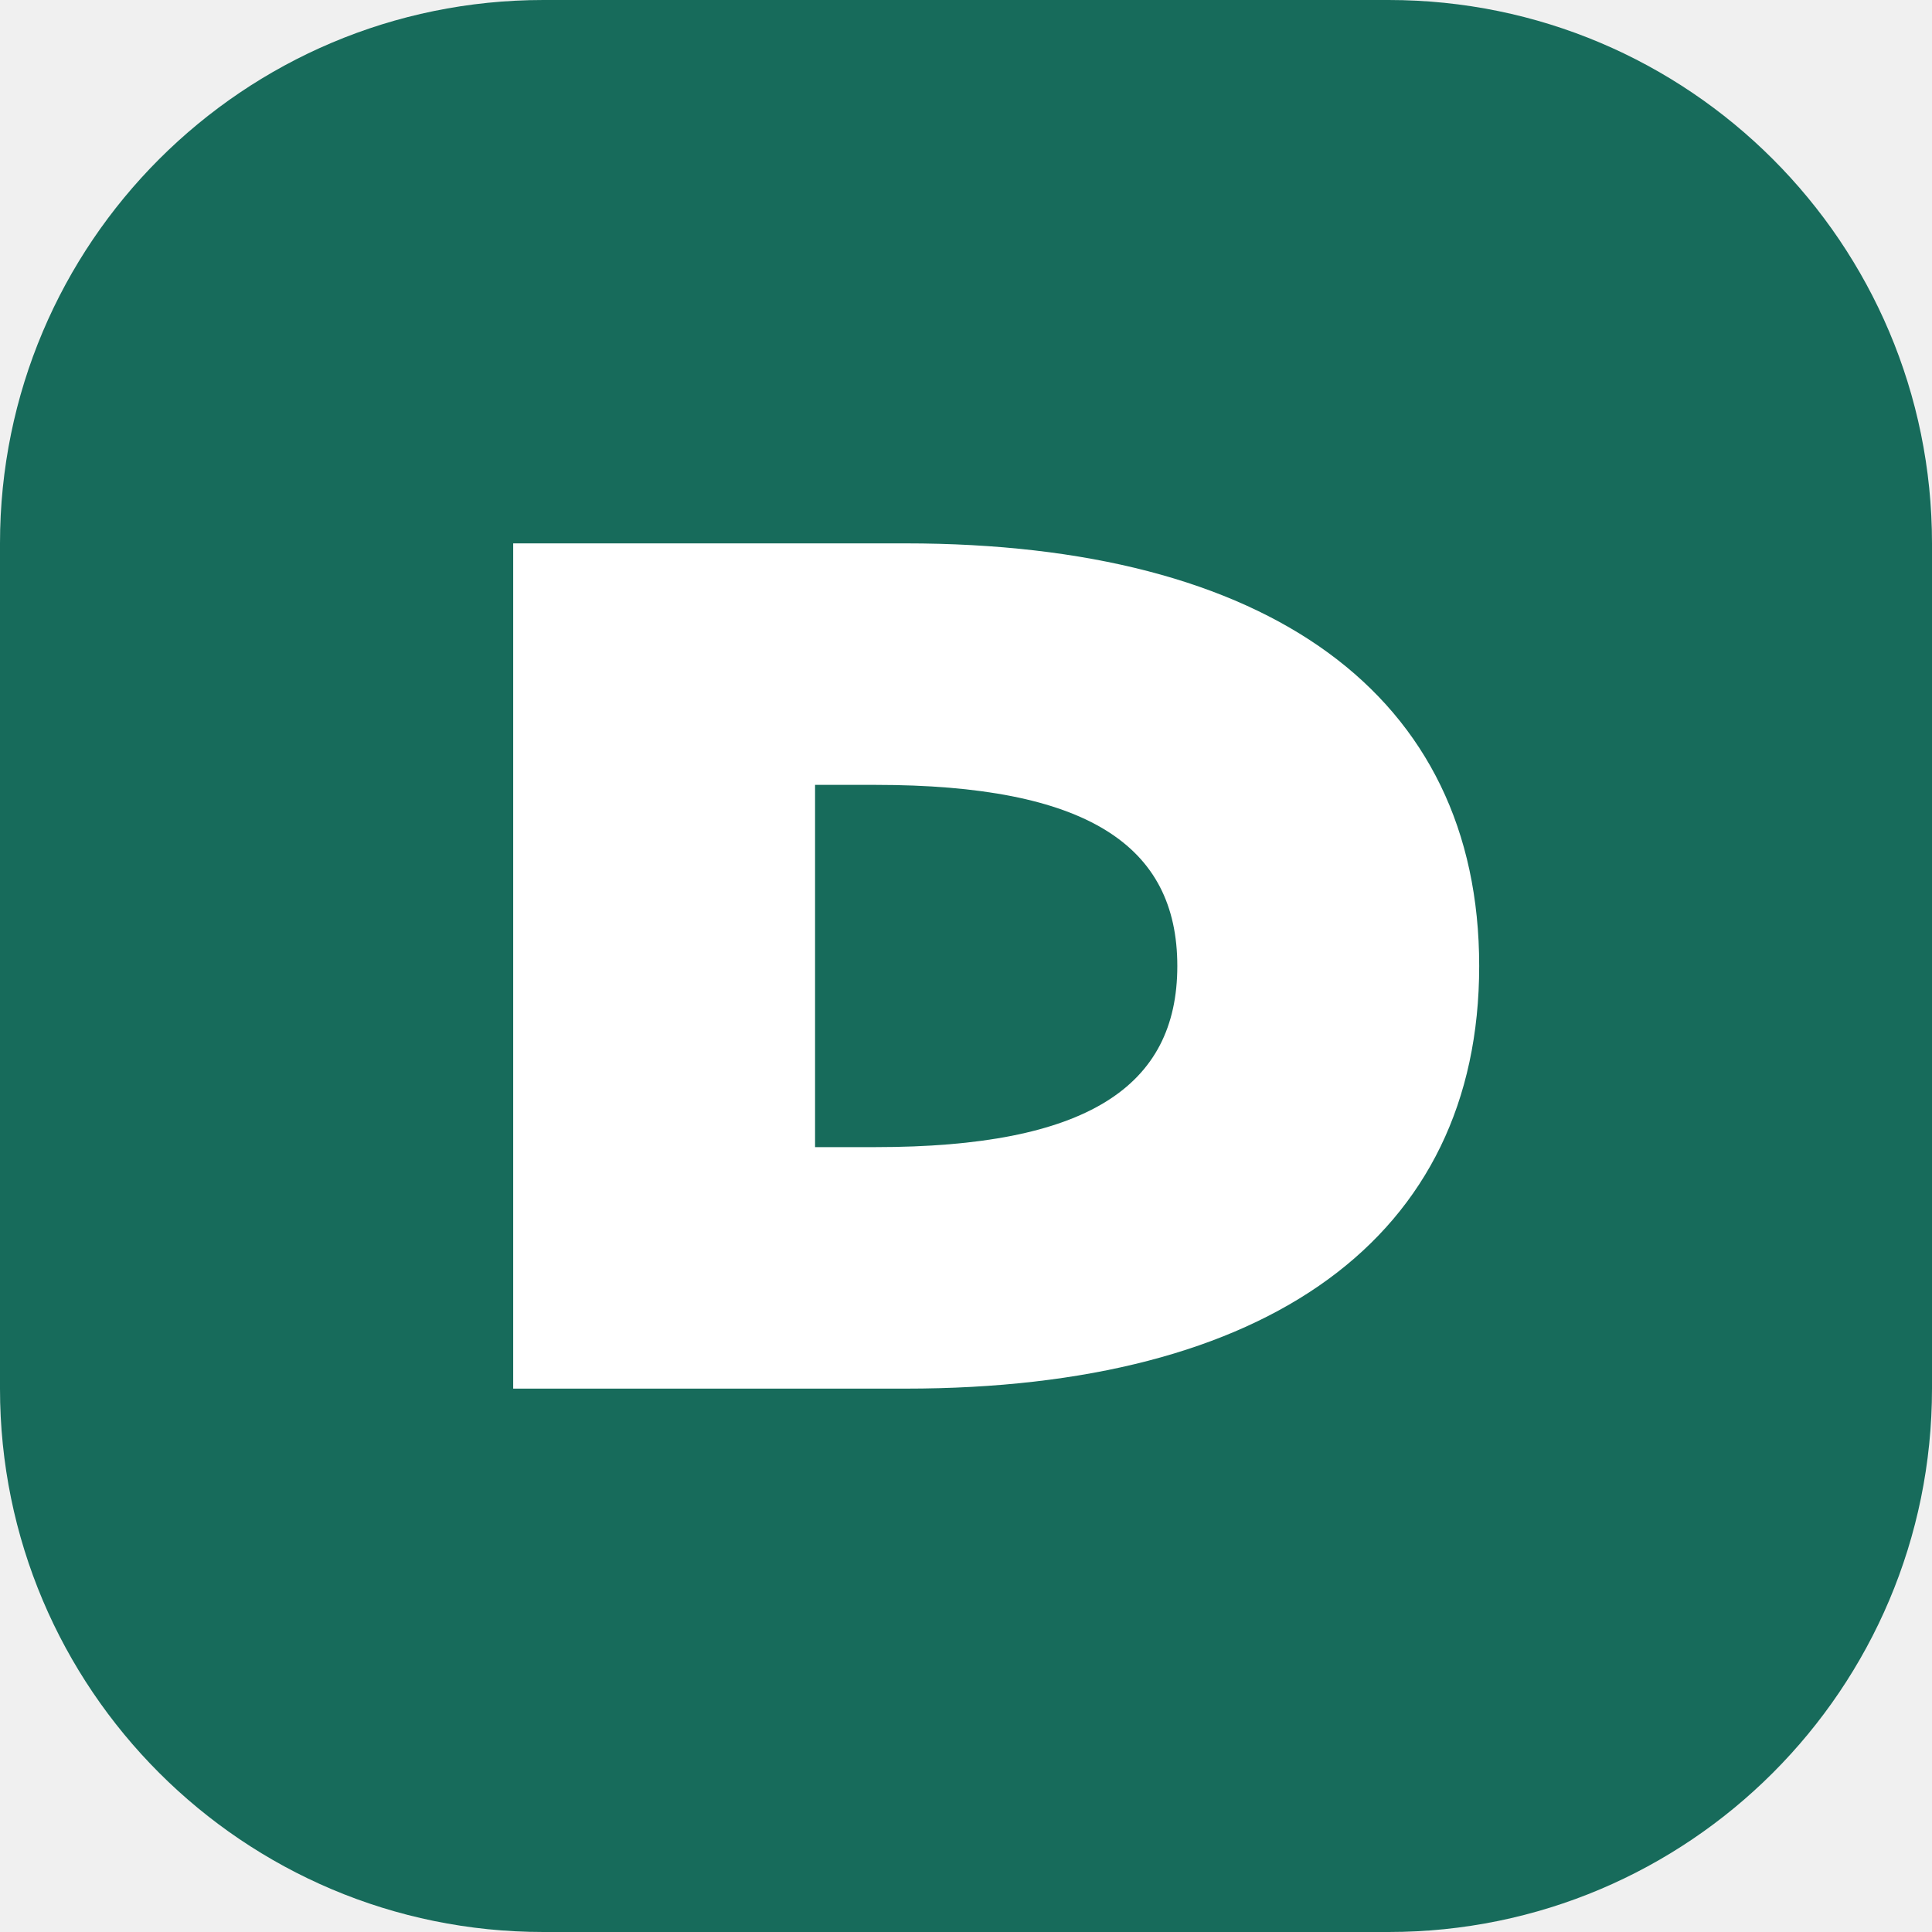
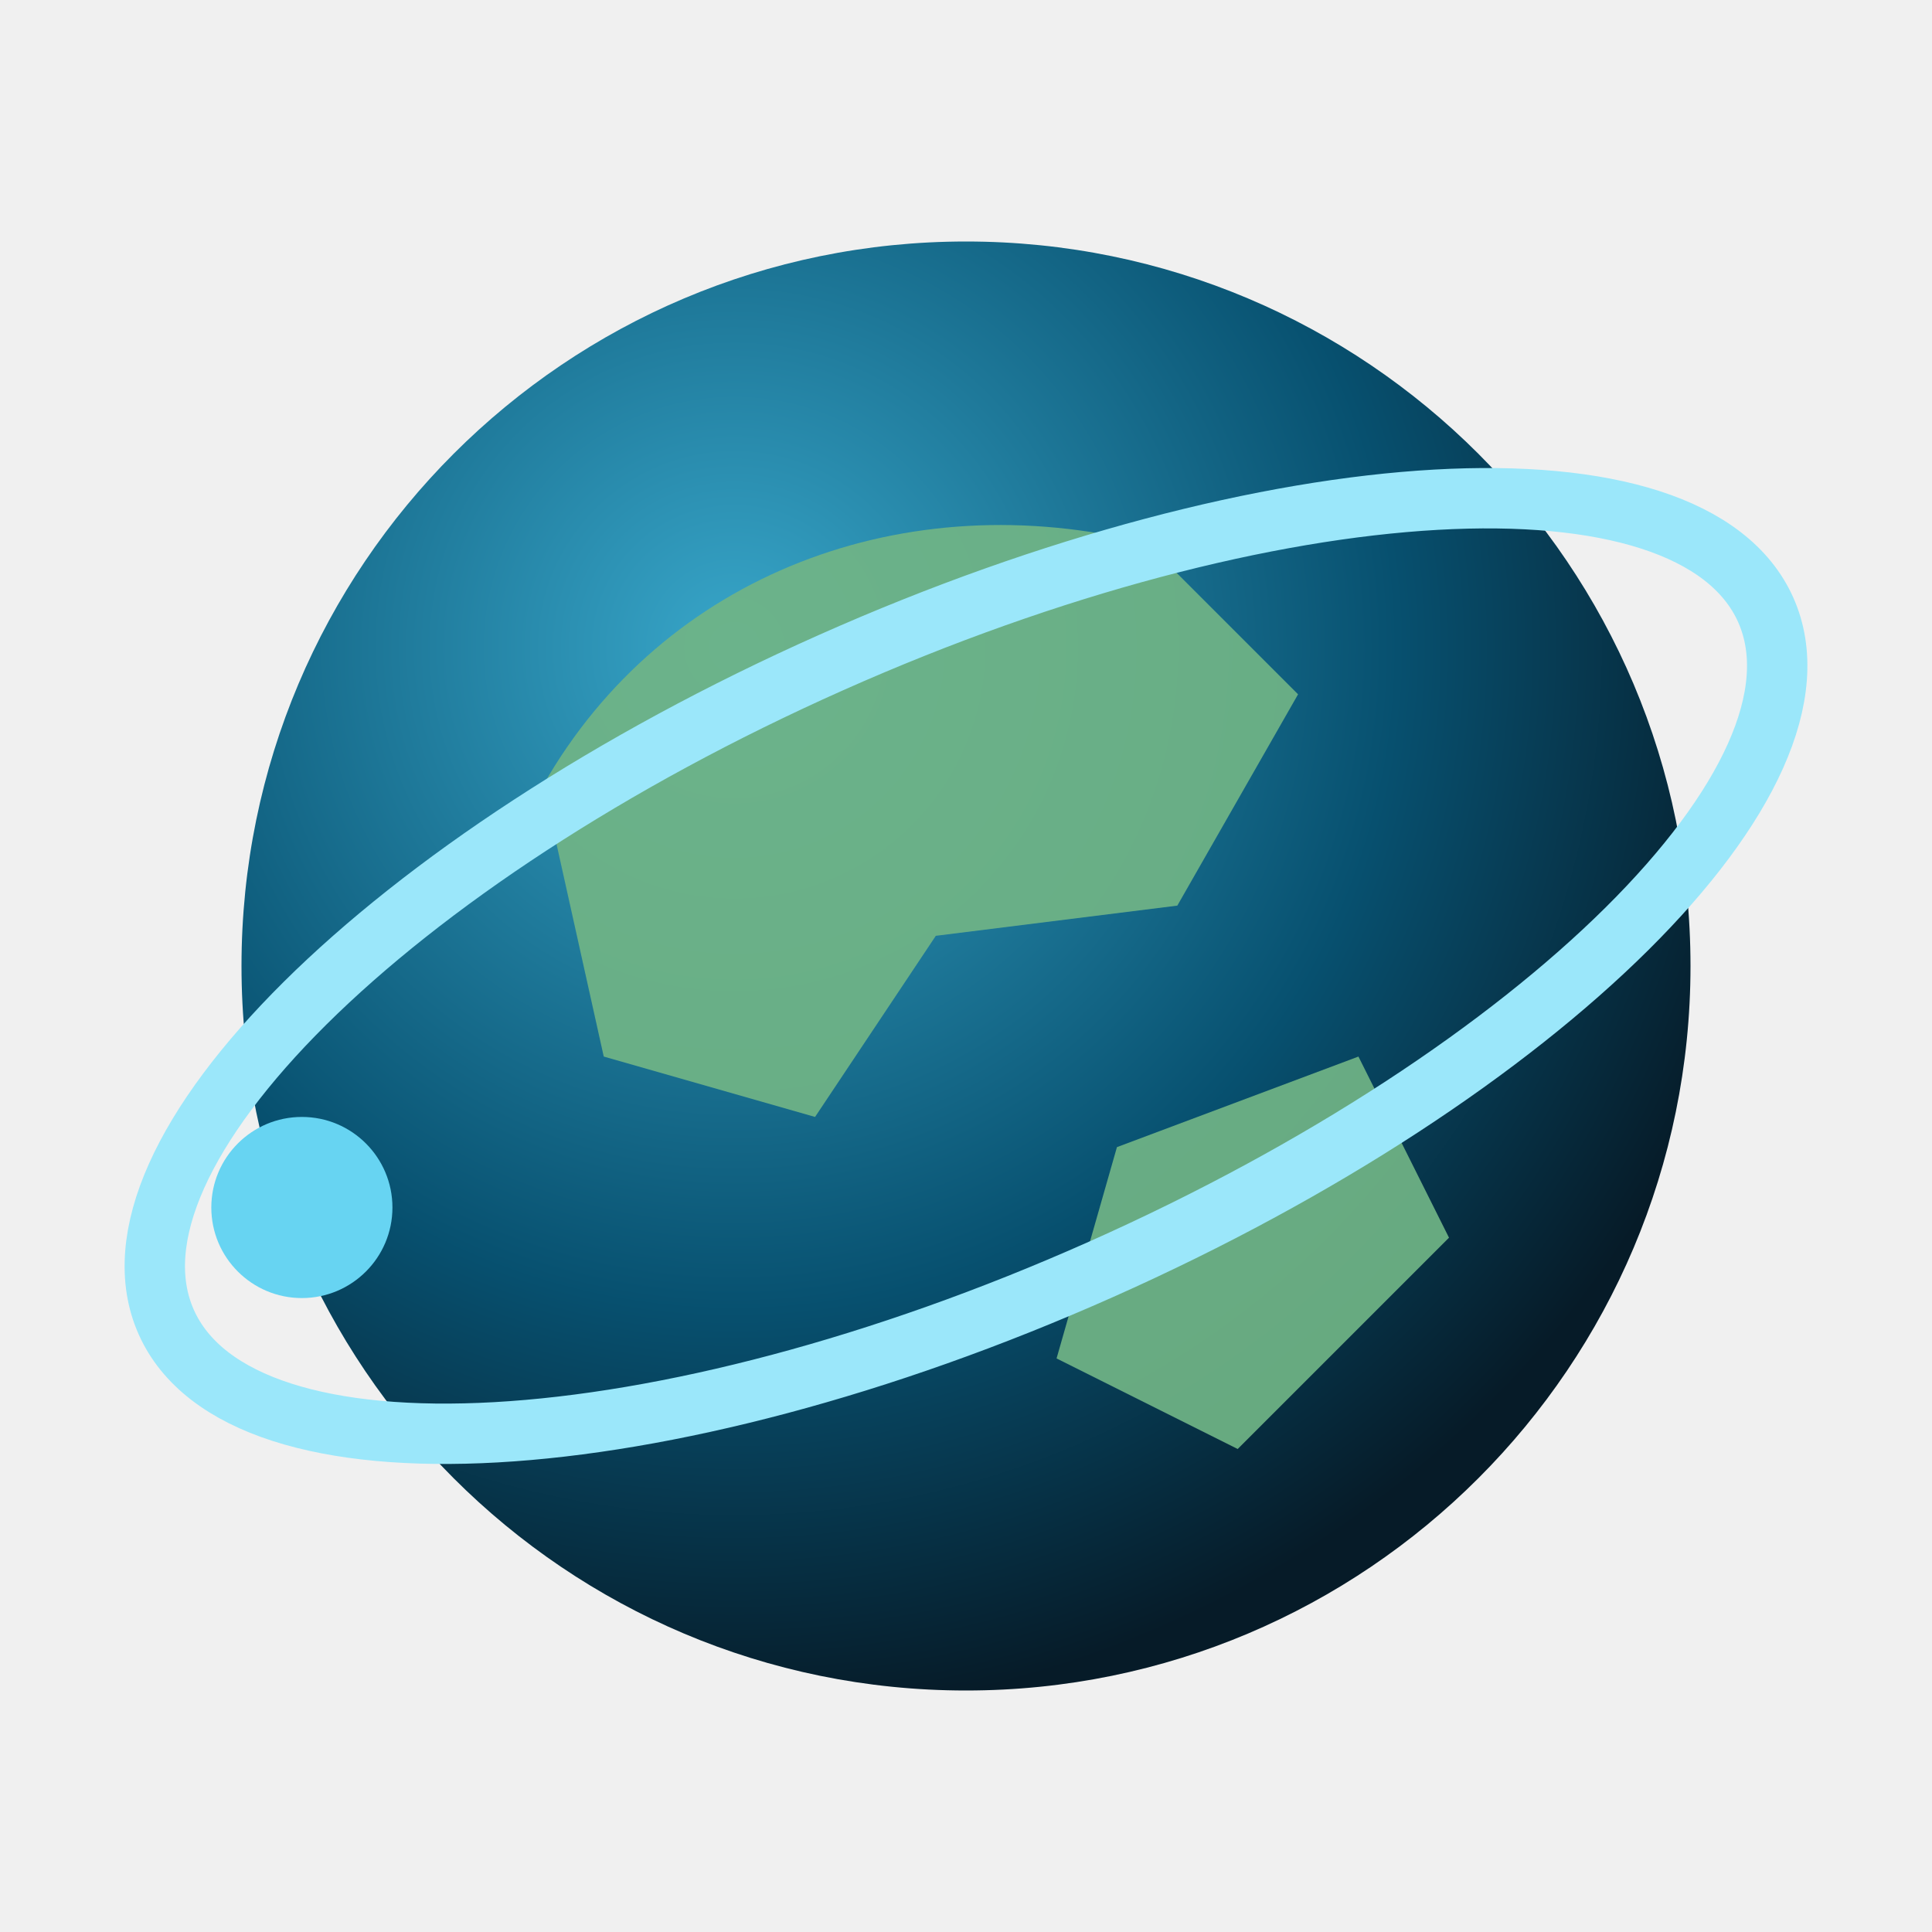
<svg xmlns="http://www.w3.org/2000/svg" viewBox="0 0 64 64">
-   <rect width="64" height="64" rx="18" fill="#176b5b" />
-   <path d="M17 18h13c12 0 19 5 19 14s-7 14-19 14H17V18Zm12 20c7 0 10-2 10-6s-3-6-10-6h-2v12h2Z" fill="#fff" />
+   <defs>
+     <radialGradient id="ocean" cx="34%" cy="28%" r="74%">
+       <stop offset="0" stop-color="#38a6c9" />
+       <stop offset=".62" stop-color="#07506f" />
+       <stop offset="1" stop-color="#061b28" />
+     </radialGradient>
+   </defs>
+   <circle cx="32" cy="32" r="24" fill="url(#ocean)" />
+   <path d="M18 26c4-7 12-10 20-8l5 5-4 7-8 1-4 6-7-2-2-9Zm19 12 8-3 3 6-7 7-6-3 2-7Z" fill="#70b486" opacity=".92" />
+   <ellipse cx="32" cy="32" rx="29" ry="11" fill="none" stroke="#9be7fa" stroke-width="2" transform="rotate(-24 32 32)" />
+   <circle cx="10" cy="40" r="3" fill="#67d4f2" />
</svg>
